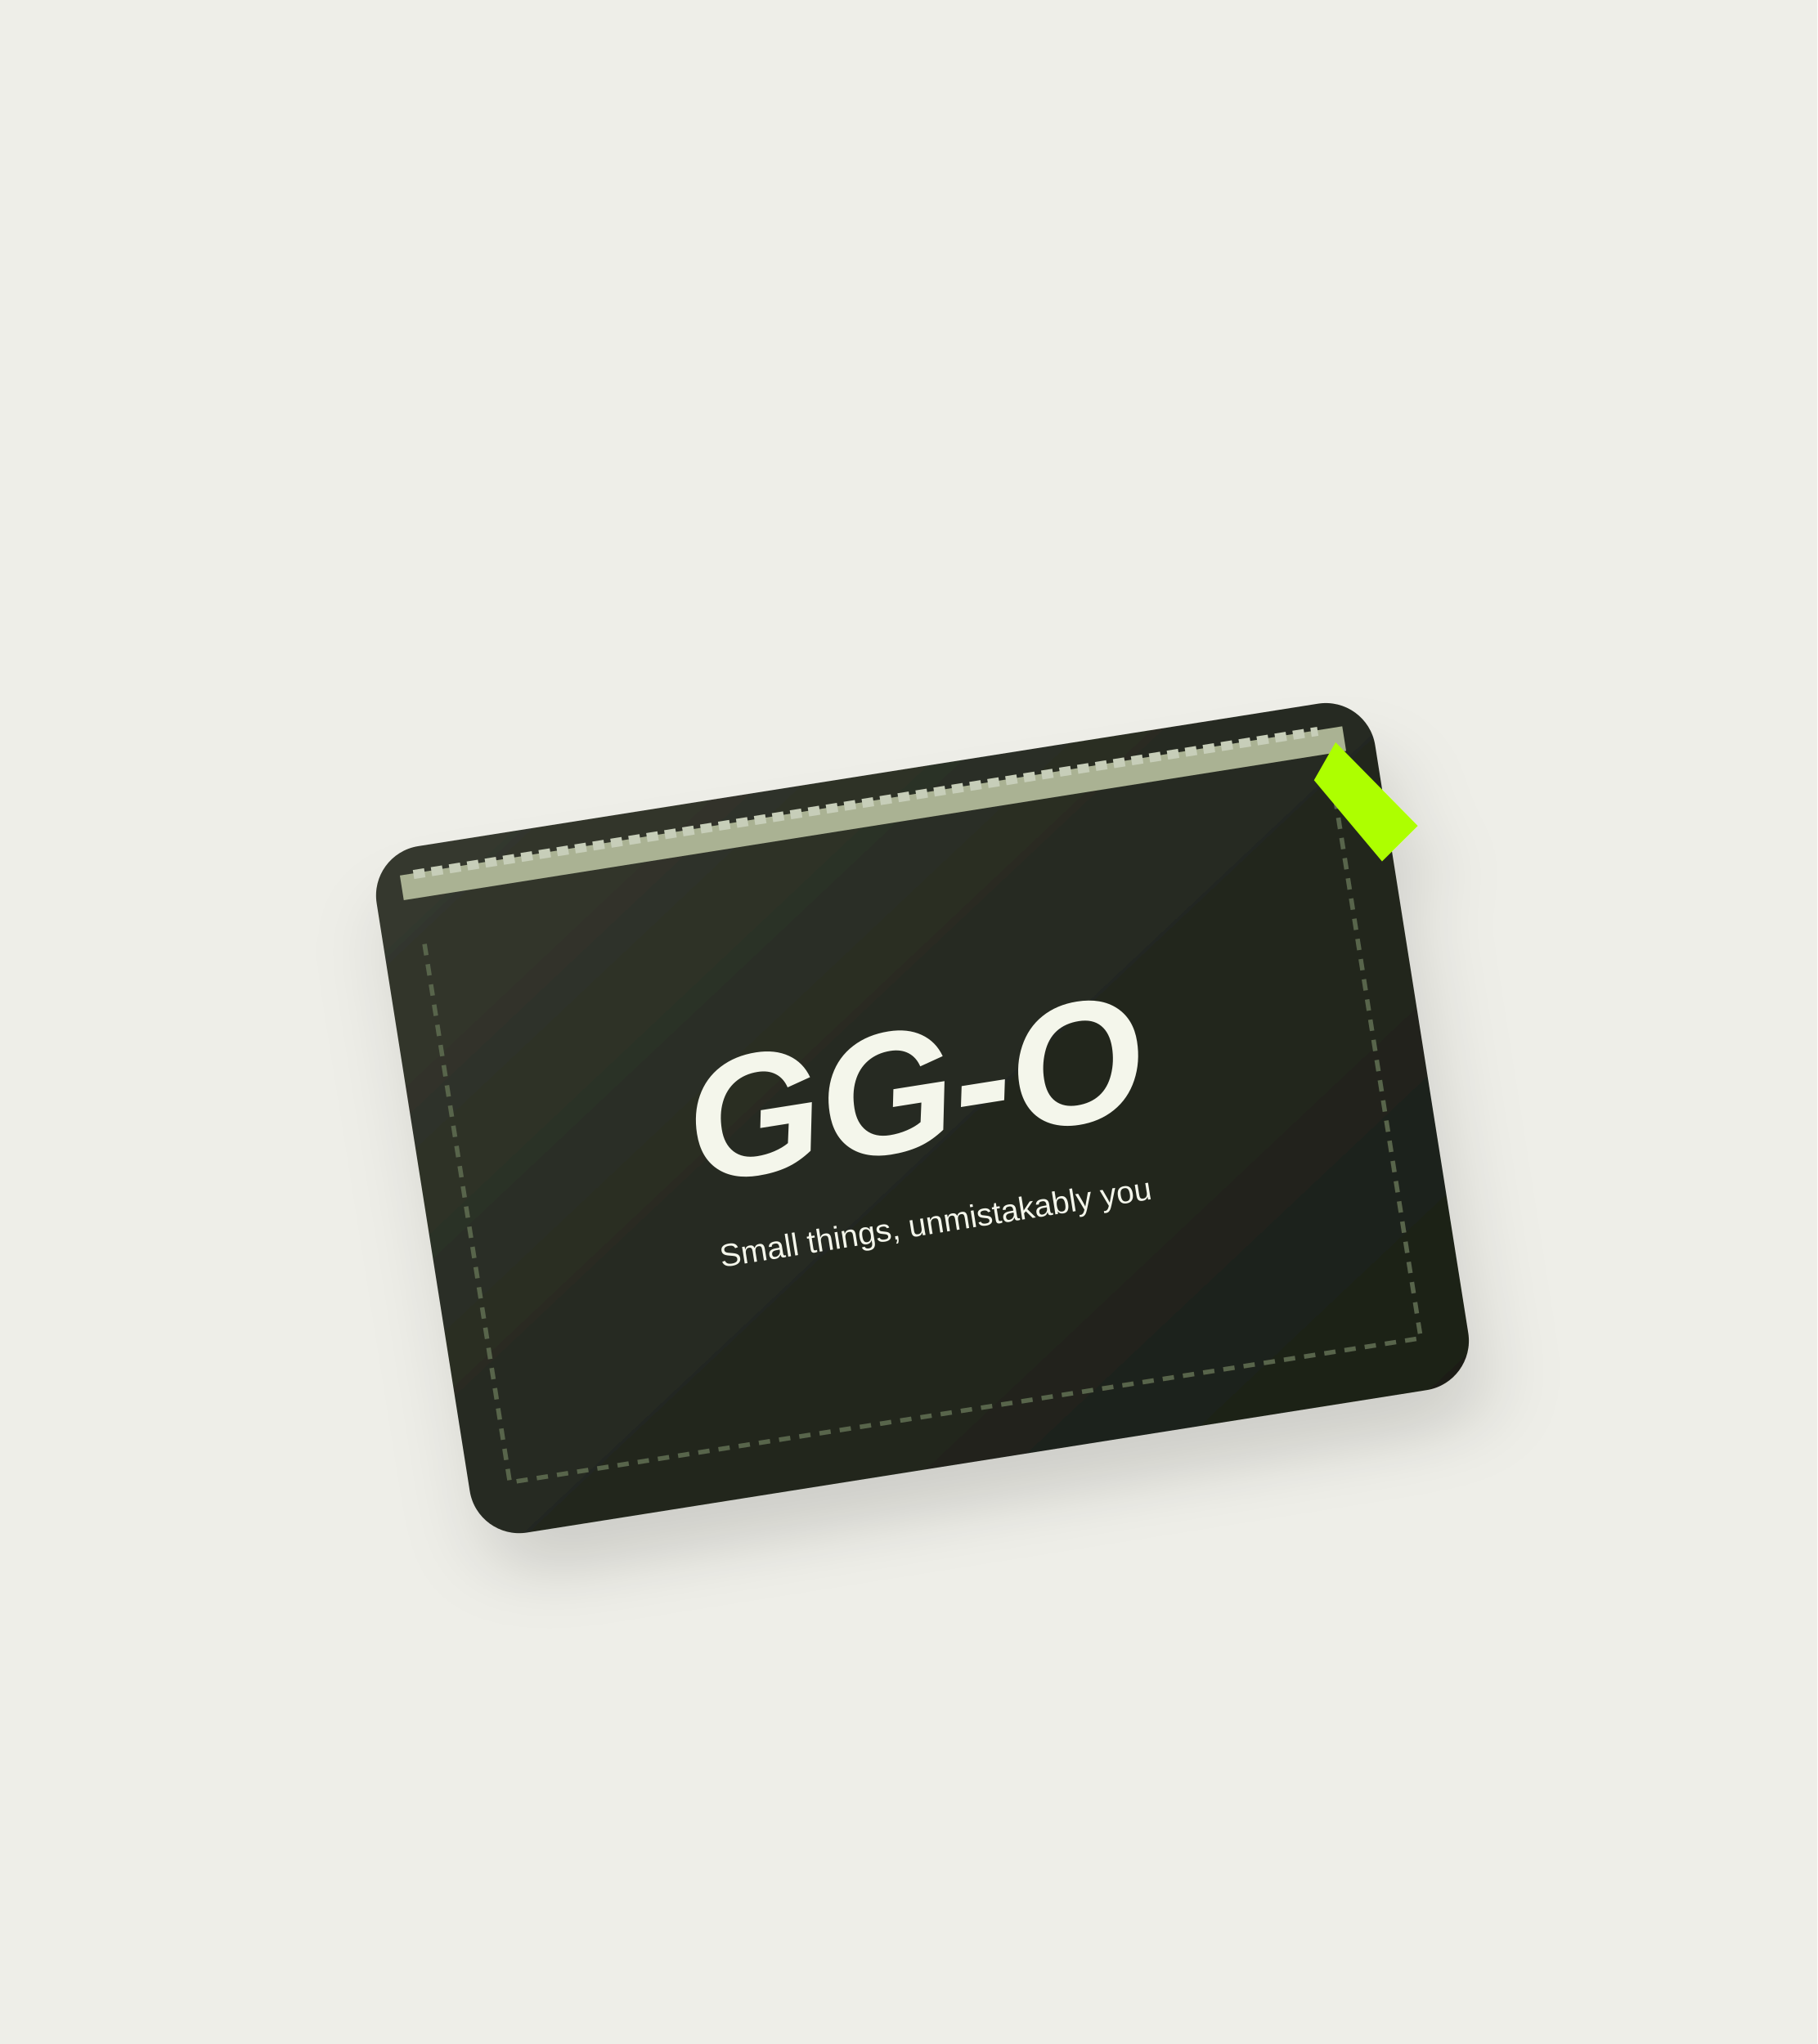
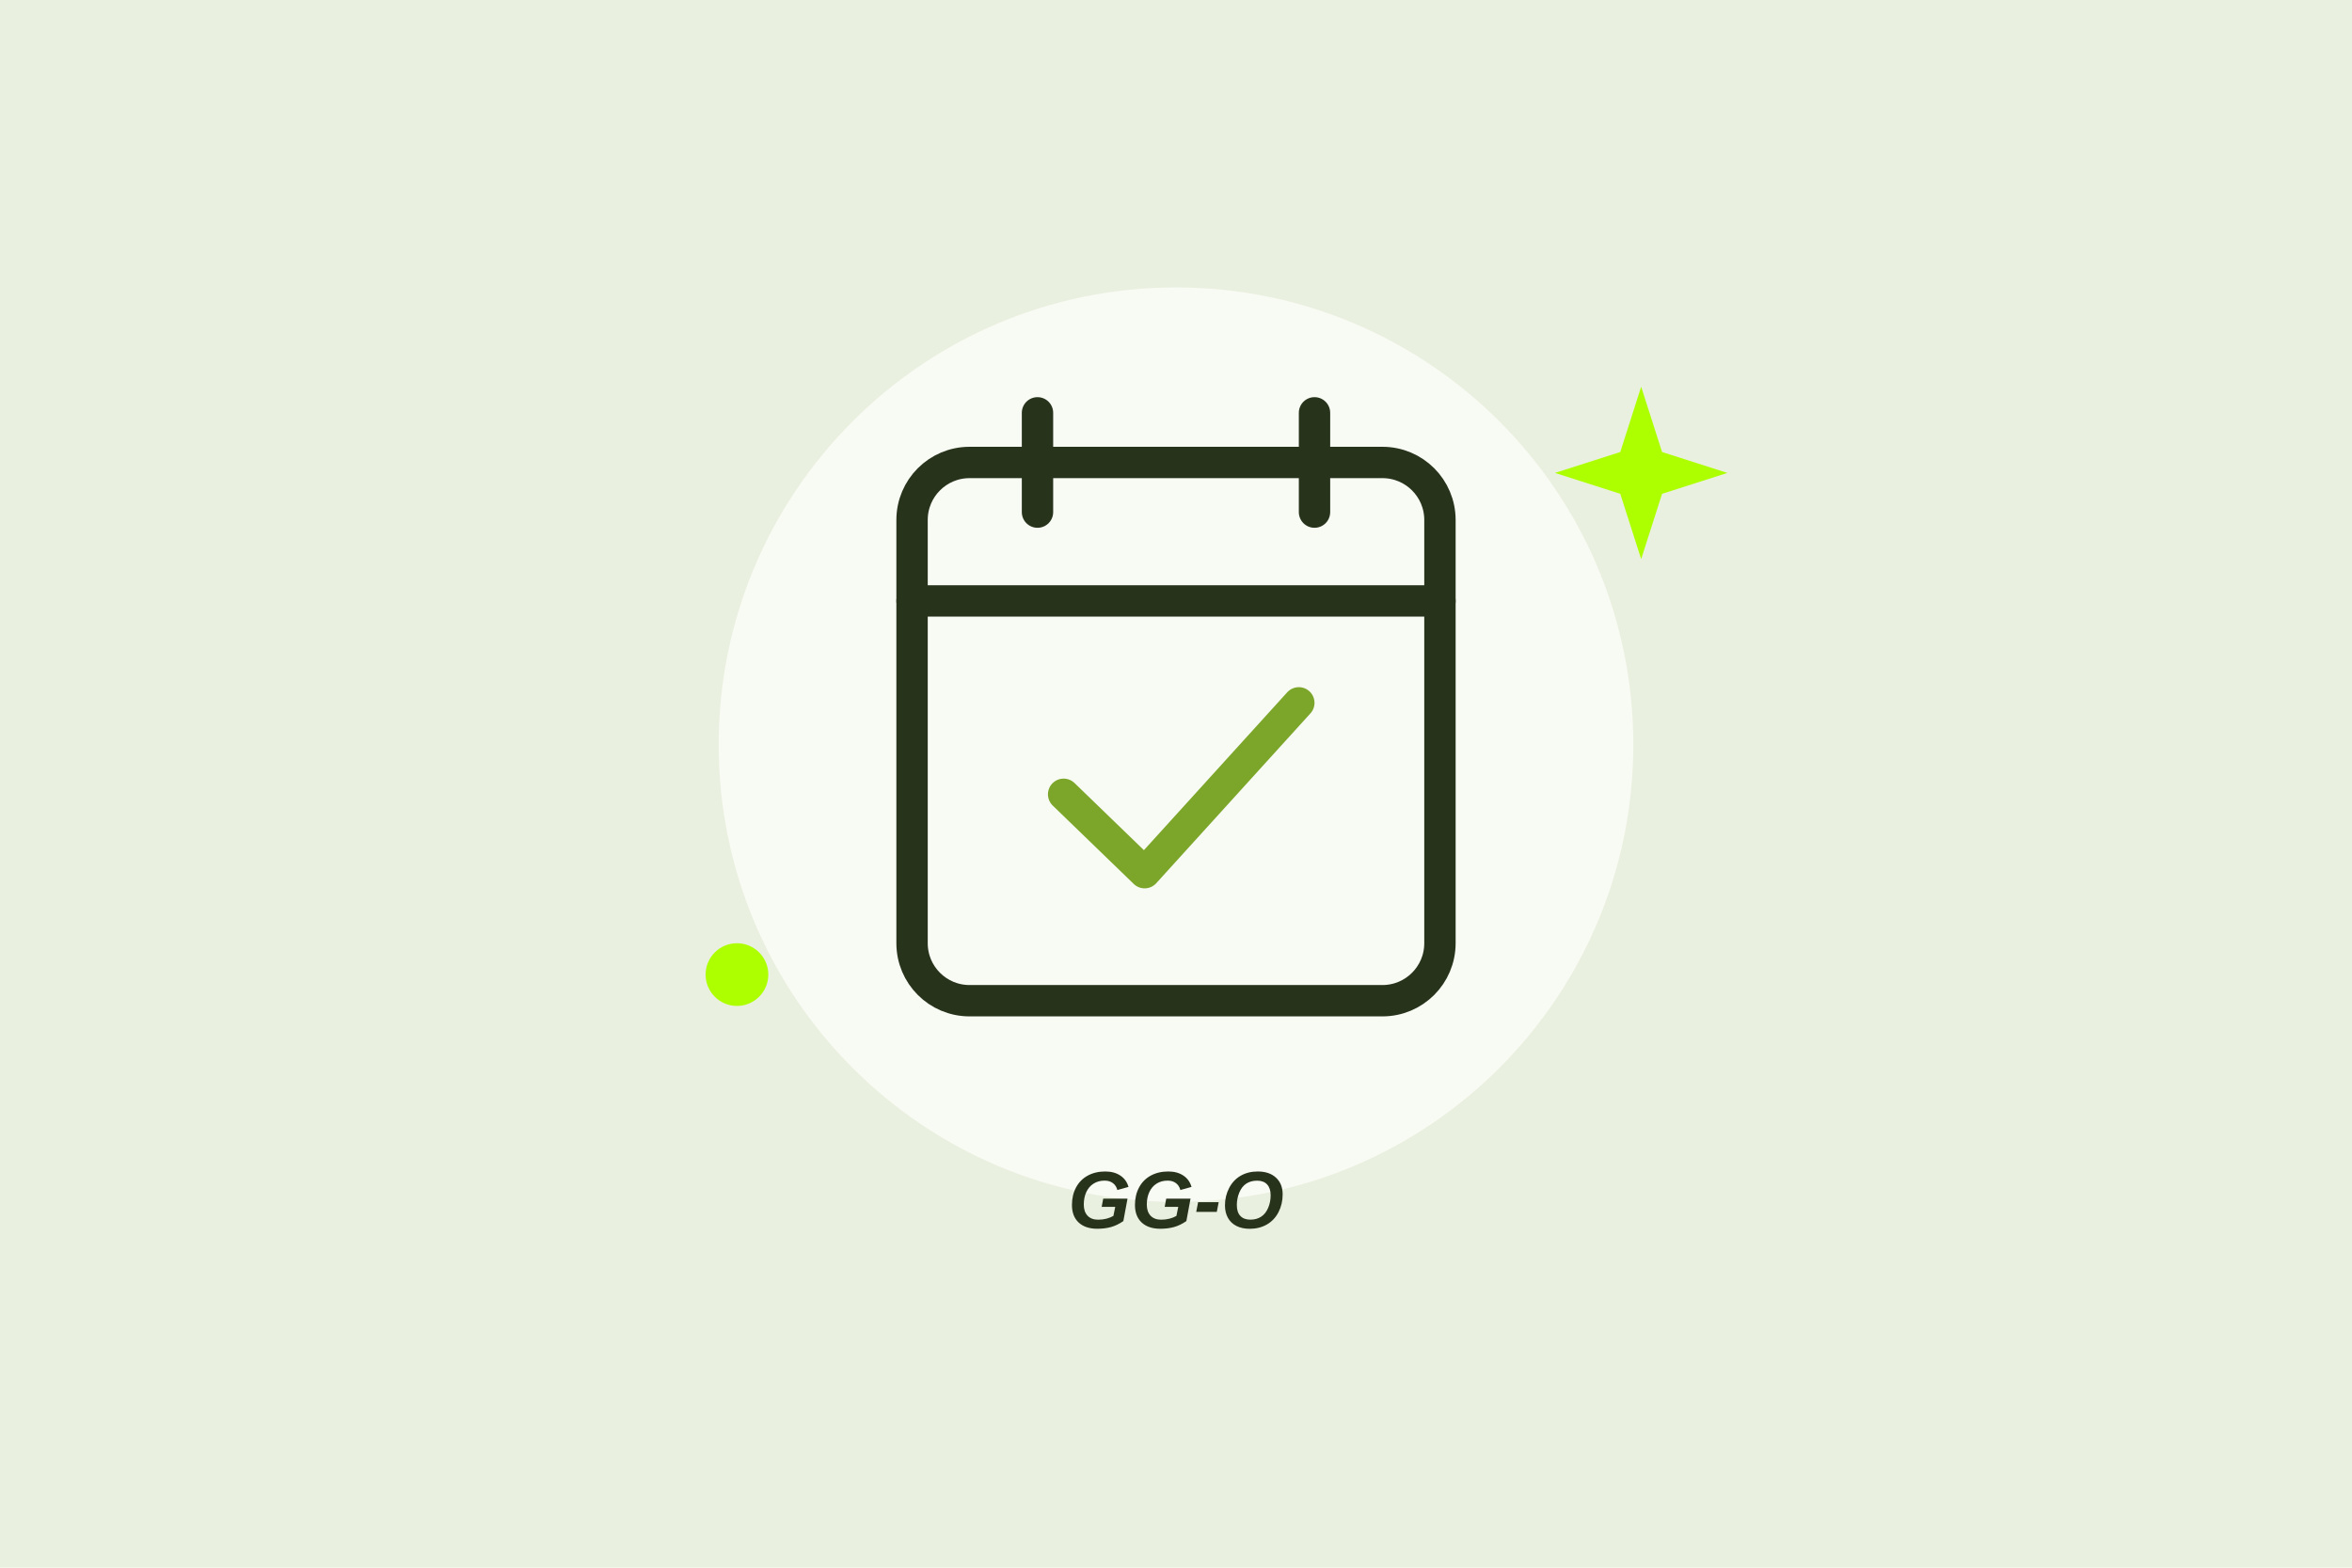
- <svg xmlns="http://www.w3.org/2000/svg" width="800" height="900" viewBox="0 0 800 900">
-   <defs>
-     <filter id="shadow" x="-50%" y="-50%" width="200%" height="200%">
-       <feDropShadow dx="4" dy="20" stdDeviation="15" flood-opacity=".13" />
-     </filter>
-     <linearGradient id="canvas" x2="1" y2="1">
-       <stop stop-color="#36392f" />
-       <stop offset=".5" stop-color="#252920" />
-       <stop offset="1" stop-color="#1b1f17" />
-     </linearGradient>
-     <linearGradient id="black">
-       <stop stop-color="#353632" />
-       <stop offset=".5" stop-color="#171915" />
-       <stop offset="1" stop-color="#373832" />
-     </linearGradient>
-     <linearGradient id="pink" x2="1" y2="1">
-       <stop stop-color="#ce696e" />
-       <stop offset=".5" stop-color="#e19b97" />
-       <stop offset="1" stop-color="#ae4753" />
-     </linearGradient>
-   </defs>
-   <rect width="800" height="900" fill="#eeeee8" />
-   <g transform="rotate(-9 400 470)" filter="url(#shadow)">
-     <rect x="180" y="340" width="445" height="306" rx="22" fill="url(#canvas)" />
-     <path d="M192 357h420" stroke="#aab293" stroke-width="11" />
-     <path d="M198 352h403" stroke="#c7ceb9" stroke-width="4" stroke-dasharray="5 3" />
-     <path d="M198 383v240h406V383" fill="none" stroke="#59654b" stroke-width="2" stroke-dasharray="5 4" />
-     <path d="M608 358l30 42-18 13-24-40Z" fill="#adff00" />
-     <text x="401" y="506" text-anchor="middle" font-family="Arial,sans-serif" font-style="italic" font-size="76" font-weight="900" fill="#f4f6eb">GG-O</text>
-     <text x="401" y="544" text-anchor="middle" font-family="Arial" font-size="14" fill="#f4f6eb" textLength="340" lengthAdjust="spacingAndGlyphs">Small things, unmistakably you</text>
+ <svg xmlns="http://www.w3.org/2000/svg" width="900" height="600" viewBox="0 0 900 600">
+   <rect width="900" height="600" fill="#eaf0df" />
+   <circle cx="450" cy="285" r="175" fill="#f8faf4" />
+   <g fill="none" stroke="#28331c" stroke-width="12" stroke-linecap="round" stroke-linejoin="round">
+     <rect x="349" y="177" width="202" height="206" rx="22" />
+     <path d="M349 230h202M397 158v38M503 158v38" />
+     <path d="m407 304 31 30 59-65" stroke="#7ca629" />
  </g>
+   <path d="m628 148 8 25 25 8-25 8-8 25-8-25-25-8 25-8Z" fill="#adff00" />
+   <circle cx="282" cy="373" r="12" fill="#adff00" />
+   <text x="450" y="470" text-anchor="middle" font-family="Arial,sans-serif" font-size="31" font-weight="900" font-style="italic" fill="#28331c">GG-O</text>
</svg>
